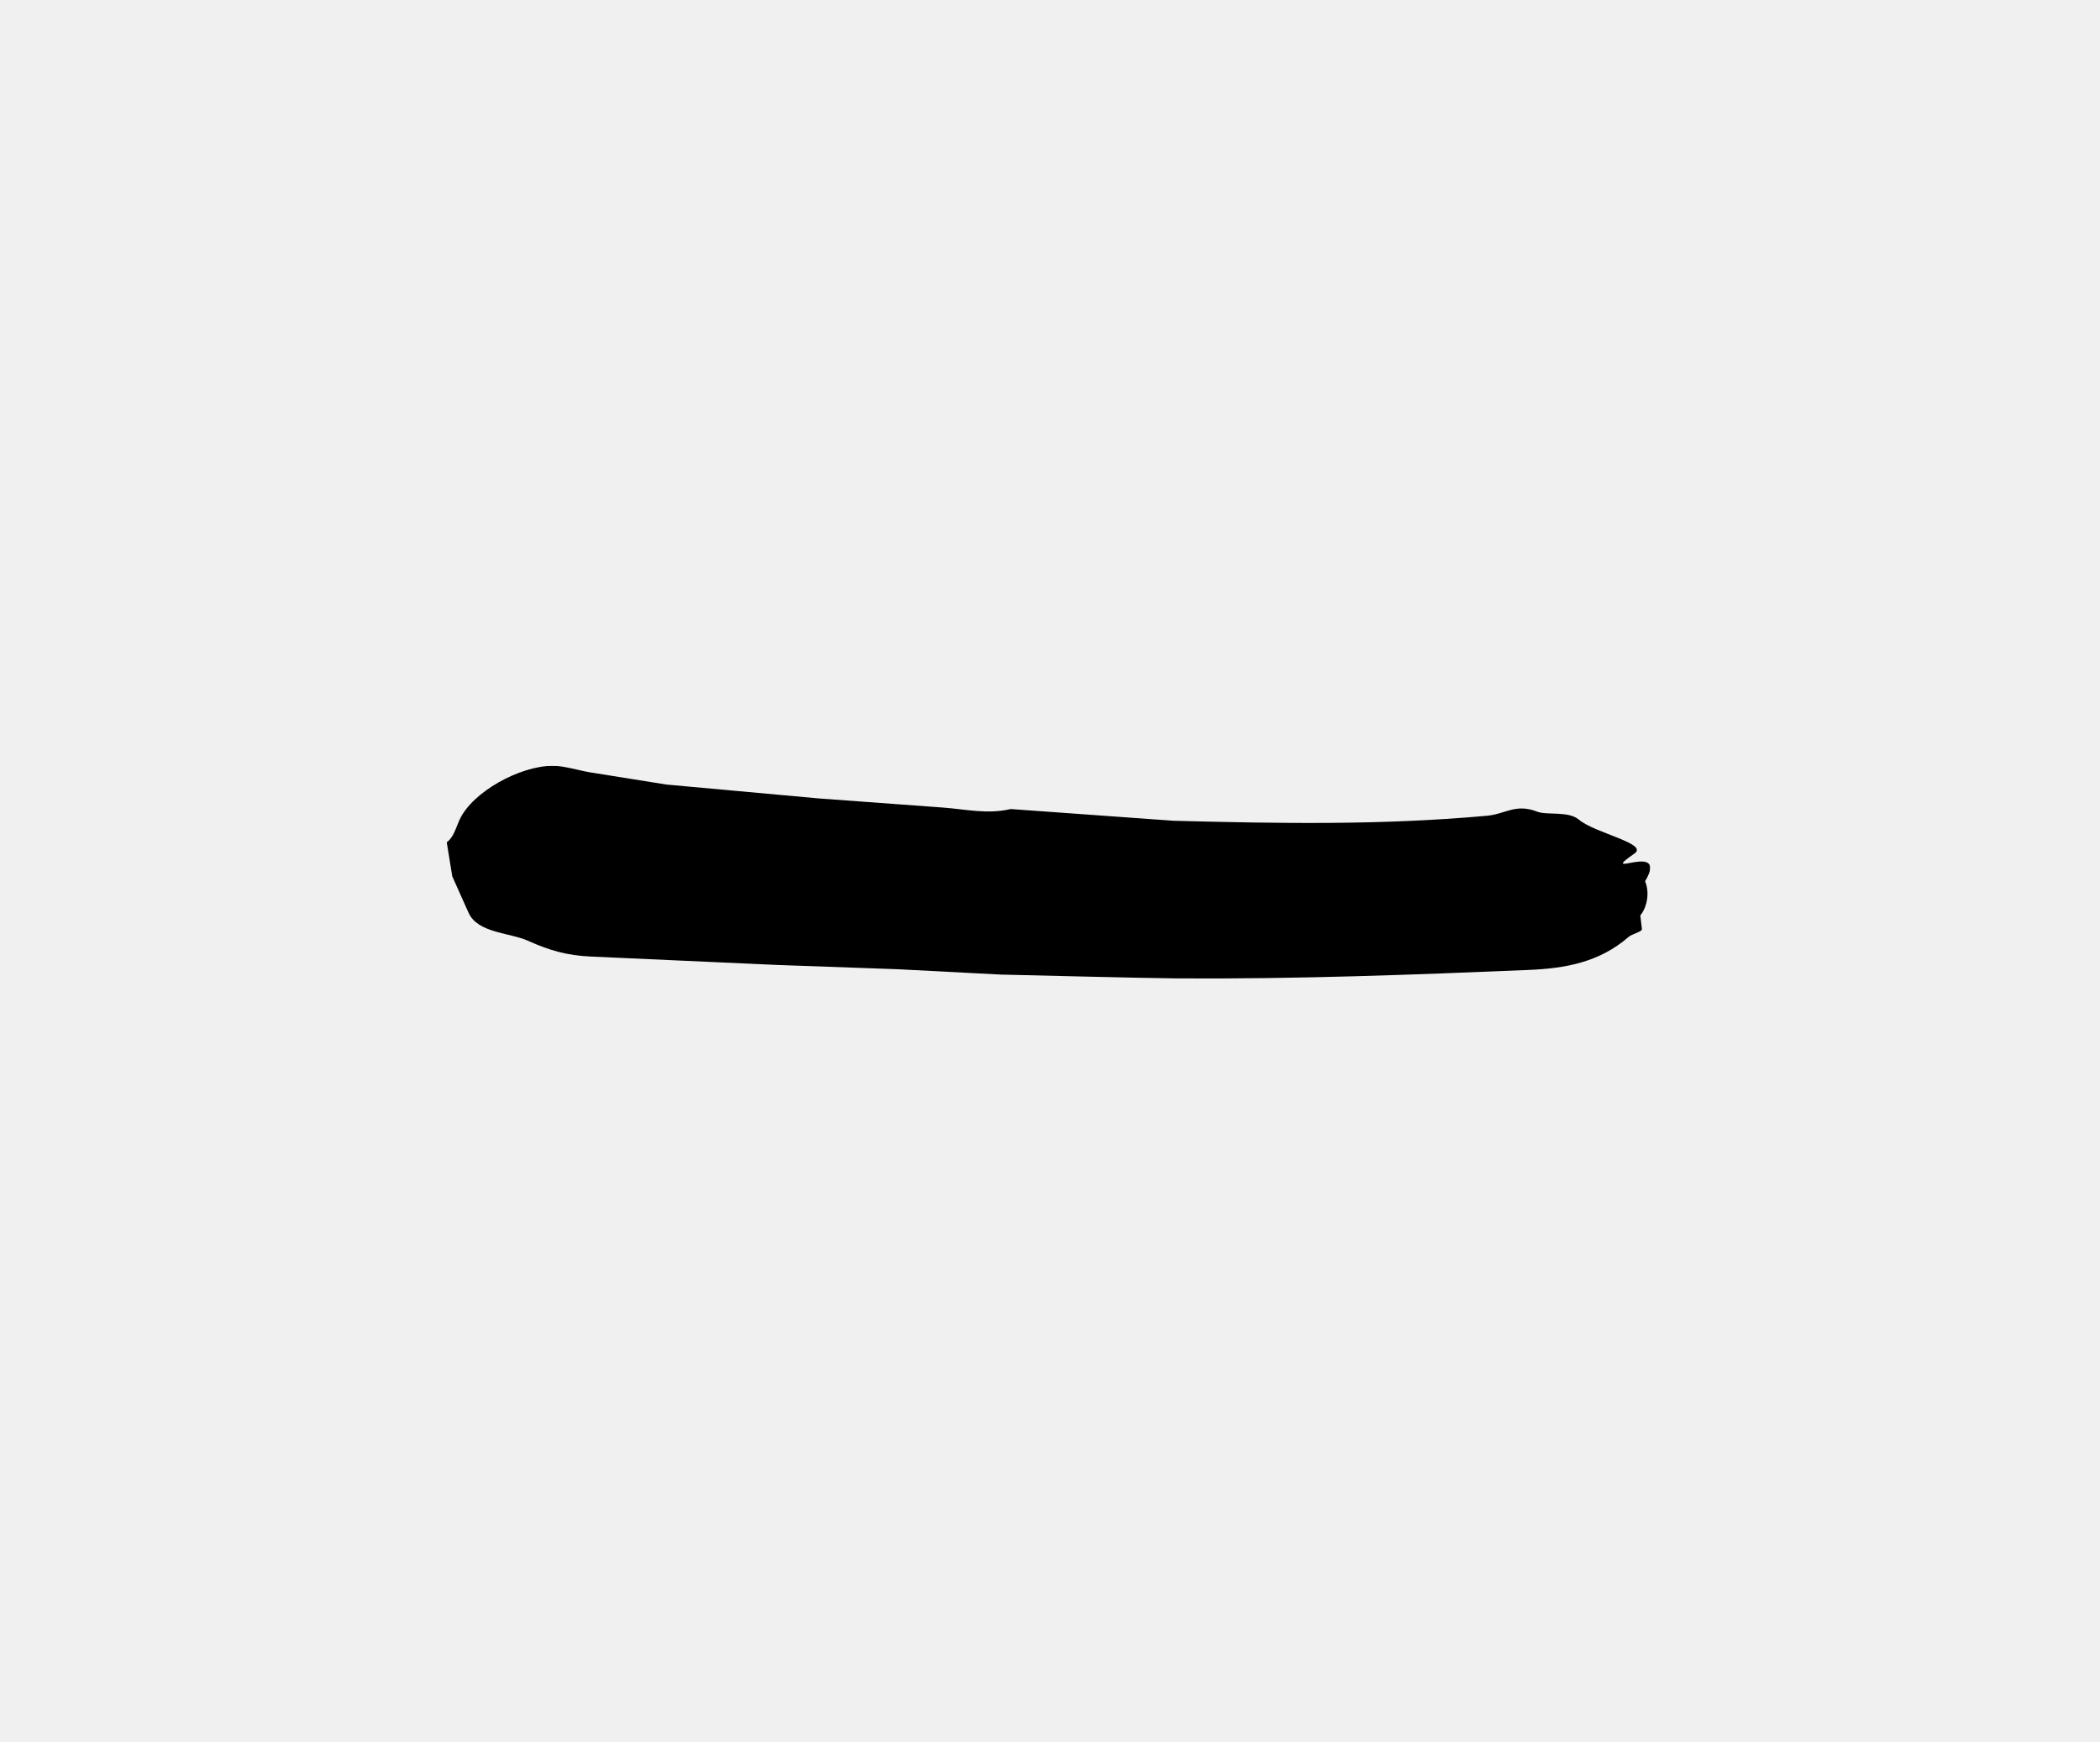
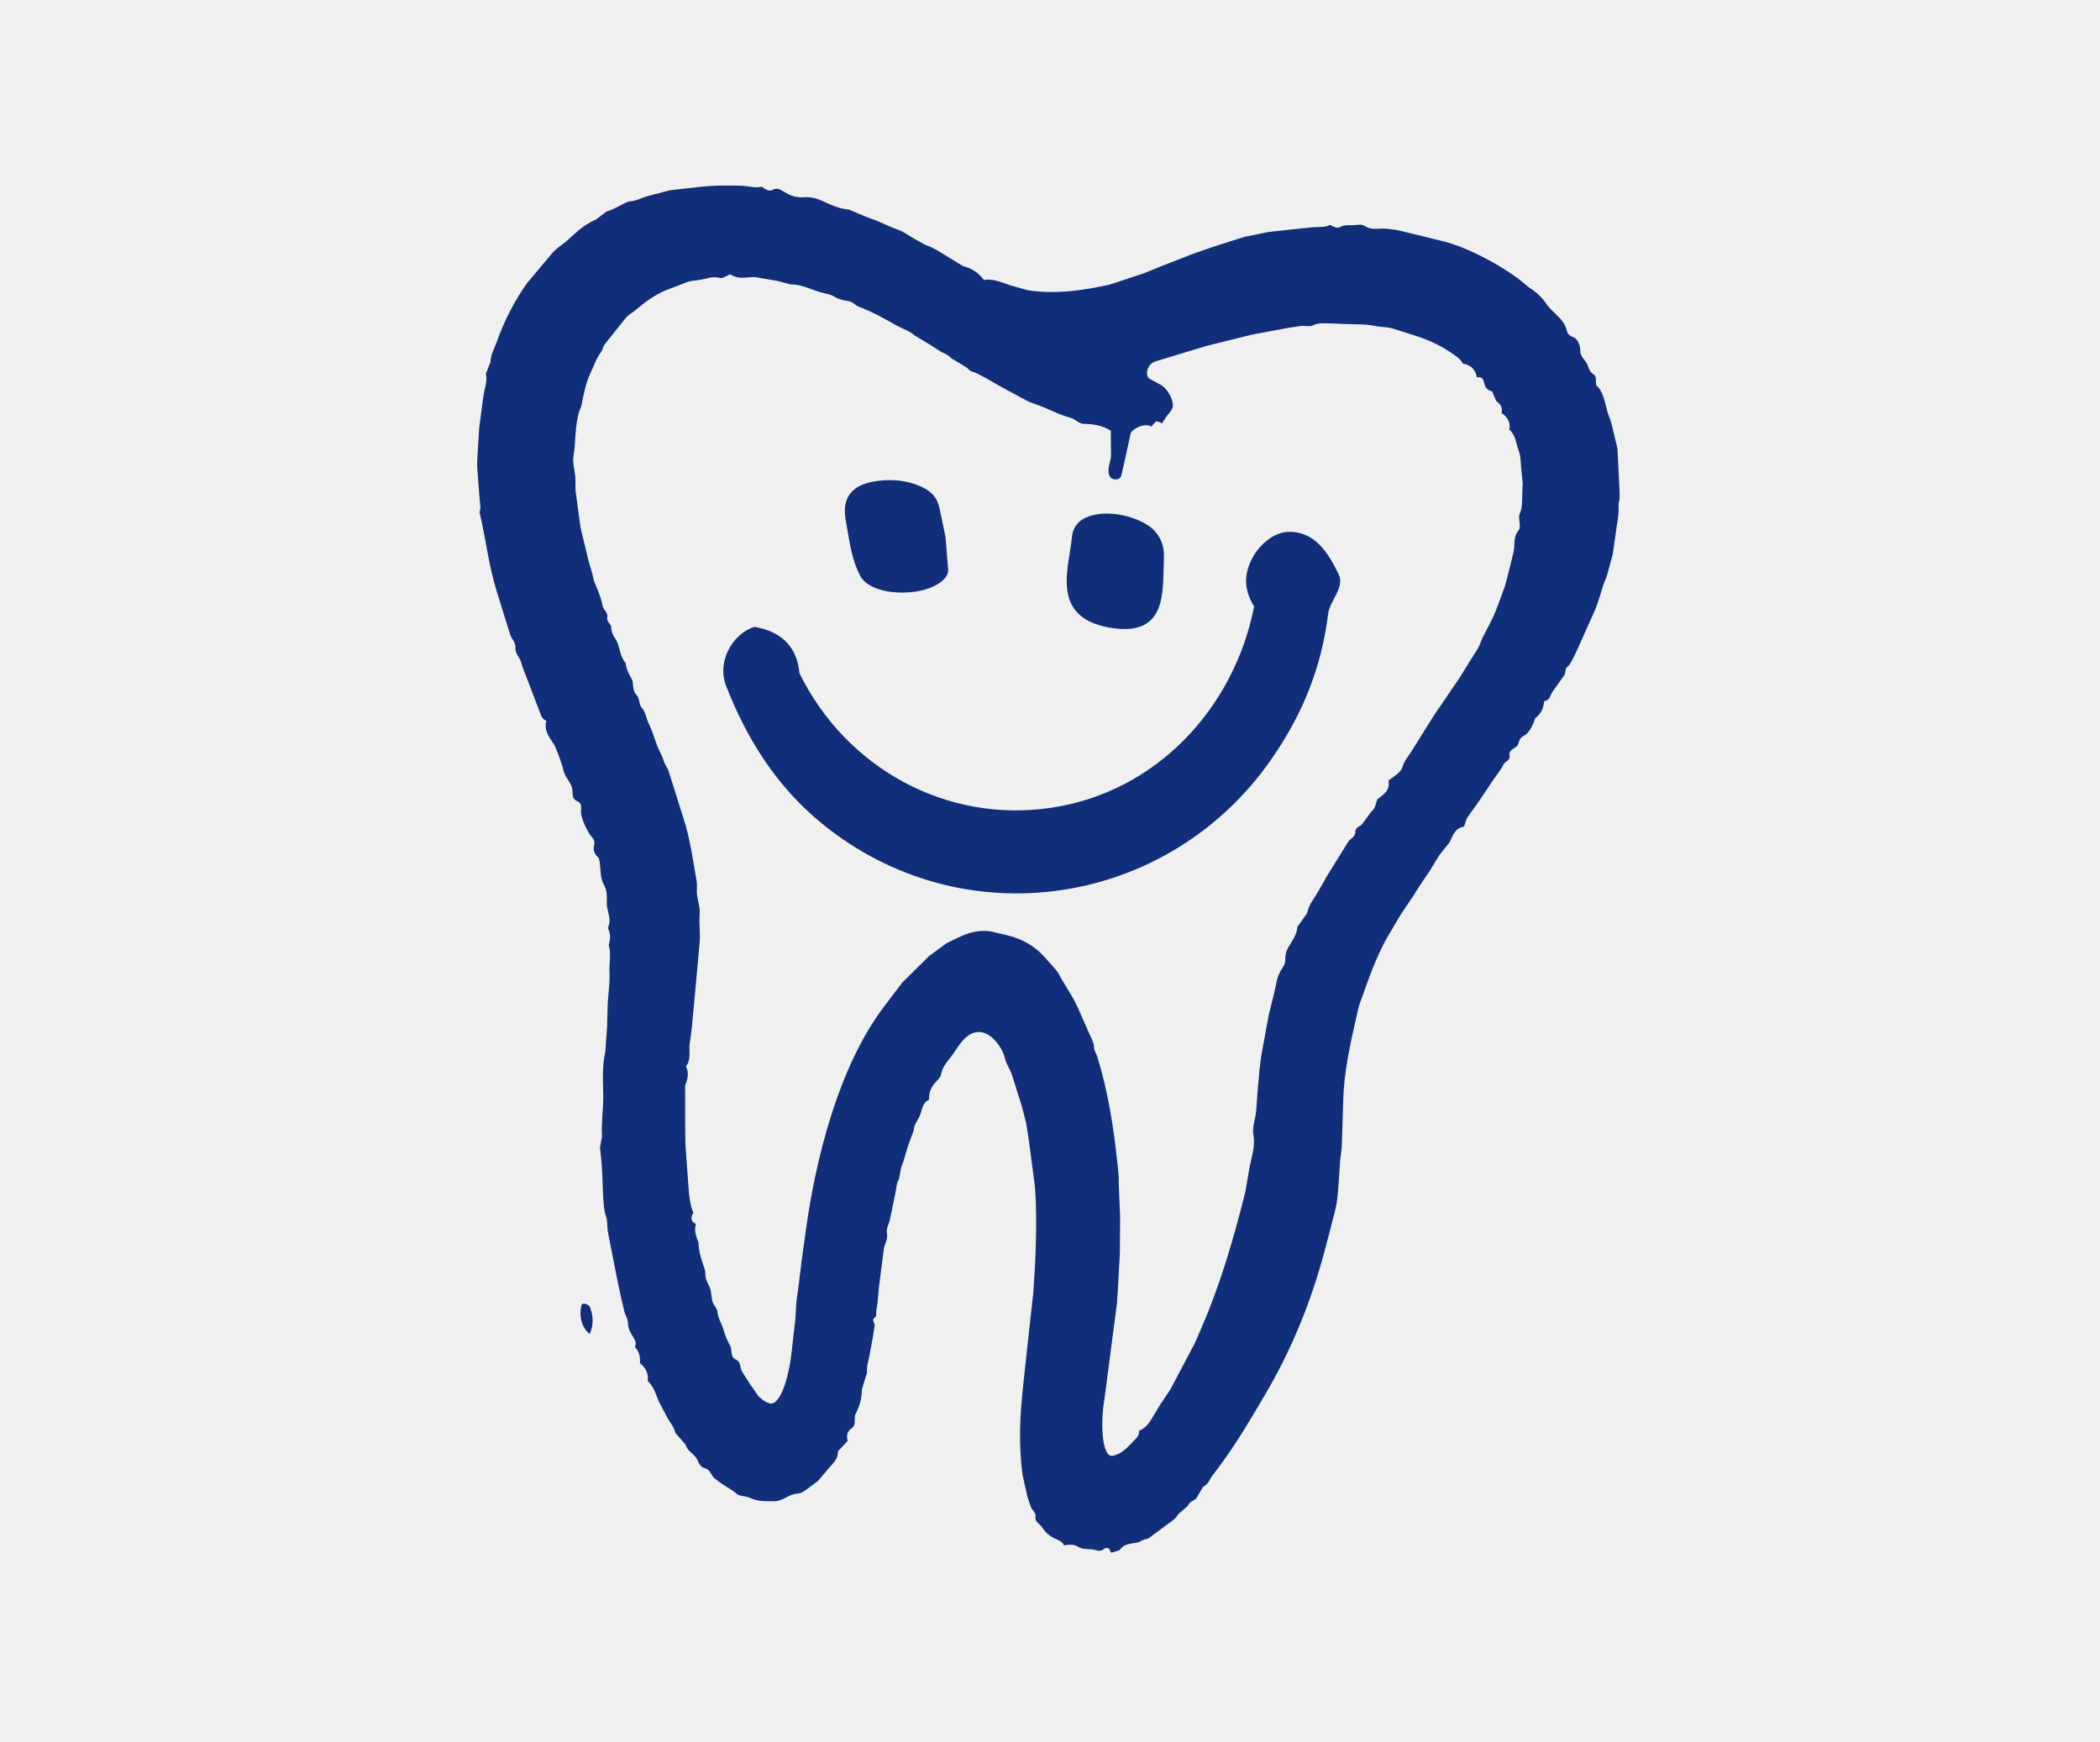
<svg xmlns="http://www.w3.org/2000/svg" xmlns:xlink="http://www.w3.org/1999/xlink" width="691px" height="573px" viewBox="0 0 691 573" version="1.1">
  <defs>
-     <polygon id="path-1" points="-0.484 0.265 395.516 0.265 395.516 70.265 -0.484 70.265" />
+     <polygon id="path-1" points="0 0 376 0 376 450 0 450" />
  </defs>
-   <g id="Symbol7" stroke="none" fill="none" fill-rule="evenodd" stroke-width="1">
-     <g id="Group-3" transform="translate(147.484, 251.7351)">
-       <mask id="mask-2" fill="white">
-         <use xlink:href="#path-1" />
-       </mask>
-       <g id="Clip-2" />
-       <path d="M181.75,68.972 L148.164,67.226 L108.15,65.805 L46.819,63.037 C39.139,62.69 33.307,61.032 26.291,57.875 C20.127,55.102 9.703,55.347 6.696,48.633 L1.335,36.657 L-0.484,25.432 C1.773,23.868 2.49,20.718 3.76,17.975 C7.946,8.933 23.415,0.327 34.377,0.265 C38.012,0.244 43.216,1.87 46.725,2.432 L71.775,6.44 L122.06,11.021 L162.794,14.014 C170.149,14.554 177.489,16.309 185.068,14.501 L238.675,18.359 C273.625,19.274 307.401,19.85 341.886,16.703 C347.809,16.162 351.275,12.595 358.273,15.352 C361.549,16.642 368.586,15.047 372.054,17.999 C377.228,22.403 394.965,25.868 390.382,29.092 C377.415,38.215 401.937,24.631 393.835,38.26 C395.381,42.029 394.521,46.738 392.251,49.52 L392.786,53.975 C392.899,54.917 389.567,55.571 388.427,56.563 C378.723,65.002 367.47,66.949 355.446,67.453 C316.831,69.068 279.163,70.476 239.904,70.239 C230.278,70.181 181.75,68.972 181.75,68.972" id="Fill-1" fill="#000000" mask="url(#mask-2)" />
+   <g id="Symbol2a" stroke="none" fill="none" fill-rule="evenodd" stroke-width="1">
+     <g id="Group-12" transform="translate(157.3915, 61.4249)">
+       <g id="Group-3" transform="translate(-0.3915, -0.4249)">
+         <mask id="mask-2" fill="white">
+           <use xlink:href="#path-1" />
+         </mask>
+         <g id="Clip-2" />
+         <path d="M85.217,386.458 C86.808,387.111 86.531,389.354 87.156,390.338 L89.692,394.334 L92.325,398.097 C93.06,399.146 95.132,400.635 96.376,400.855 C100.014,401.505 102.655,391.116 103.352,385.024 L104.71,373.132 L104.994,368.265 C105.115,366.193 105.496,364.416 105.748,362.337 L106.72,354.321 L108.145,343.978 C111.481,319.749 119.11,289.765 133.878,270.269 L139.885,262.338 L148.717,253.61 L154.495,249.377 L158.247,247.557 C161.855,245.806 165.793,244.745 169.617,245.643 L174.202,246.72 C179.296,247.916 183.362,250.193 186.781,254.023 L190.23,257.886 C191.375,259.168 191.615,260.046 192.452,261.434 L195.58,266.623 C197.133,269.2 198.149,271.699 199.403,274.552 L201.364,279.015 C201.979,280.414 203.016,282.304 202.984,283.471 C202.946,284.833 203.689,285.534 204.037,286.654 C207.616,298.17 209.447,309.98 210.695,321.956 L211.069,325.549 C211.148,326.306 211.097,327.973 211.134,328.864 L211.566,339.199 L211.494,351.306 L210.95,361.129 L210.556,367.677 L206.843,396.133 L206.039,402.035 C205.244,407.876 205.628,418.867 209.236,418.061 C212.458,417.343 214.409,414.83 216.52,412.66 C217.321,411.837 217.953,411.134 217.771,409.826 C219.806,409.08 221.022,407.457 222.128,405.612 L224.589,401.503 L228.111,396.222 L236.199,380.926 L238.592,375.367 C244.746,361.073 249.013,346.274 252.799,331.106 L253.954,324.299 C254.611,320.425 256.143,316.437 255.445,312.593 C254.928,309.744 256.168,307.126 256.368,304.294 L256.779,298.473 L257.441,291.056 L257.983,286.607 L260.498,272.868 L262.086,266.561 L263.227,261.299 C263.492,260.08 264.491,258.236 265.114,257.318 C266.312,255.555 265.72,254.367 266.134,252.65 C266.762,250.051 269.744,247.416 269.902,243.983 L273.071,239.573 C273.746,236.47 275.355,234.835 276.764,232.351 L279.611,227.335 L286.54,216.152 C287.352,214.841 289.022,214.568 289.007,212.513 C289,211.245 290.651,210.943 291.266,210.107 L294.263,206.035 C295.722,205 295.667,203.051 296.283,201.981 C298.458,200.319 300.41,199.075 299.889,195.895 C301.268,194.678 303.817,193.43 304.404,191.576 C305.162,189.19 306.415,187.91 307.731,185.8 L311.943,179.046 L315.399,173.551 L317.803,170.121 C318.805,168.69 319.37,167.732 320.335,166.33 L322.533,163.142 C323.928,161.119 324.916,159.312 326.218,157.26 L328.94,152.969 C329.946,151.385 330.367,149.745 331.126,148.271 C332.74,145.143 334.363,142.314 335.622,138.882 L338.26,131.695 L339.356,127.44 C339.959,125.099 340.482,123.053 341.024,120.668 C341.605,118.117 340.758,115.842 342.778,113.386 C343.581,112.411 342.497,109.383 342.99,108.249 C343.938,106.073 343.804,104.522 343.883,102.315 L344.038,97.972 L343.542,92.976 C343.339,90.928 343.453,89.279 342.71,87.273 C341.853,84.962 341.779,82.209 339.654,80.39 C340.094,78.217 339.11,76.166 337.078,74.94 C337.474,73.039 336.768,72.006 335.332,70.927 L333.946,67.765 C330.003,66.906 332.588,62.618 328.957,63.182 C328.492,60.438 326.822,59.046 324.327,58.65 C323.745,57.29 322.332,56.366 321.313,55.64 C317.207,52.71 312.934,50.784 308.148,49.28 L301.367,47.148 C299.499,46.561 297.653,46.69 295.929,46.357 C293.933,45.972 292.631,45.793 290.388,45.737 L285.274,45.611 C281.673,45.523 276.96,45.035 275.631,45.829 C274.1,46.742 272.353,46.075 271.017,46.274 L267.03,46.872 L259.036,48.351 L254.897,49.14 L242.919,52.098 C240.961,52.58 239.163,53.07 237.176,53.675 L223.706,57.781 C222.088,58.274 221.355,58.846 220.706,60.295 C220.307,61.186 220.168,63.066 221.332,63.692 L224.857,65.584 C227.209,66.849 229.052,70.536 228.935,72.549 C228.849,74.004 227.614,74.854 226.689,76.268 L225.331,78.344 C224.64,77.832 223.547,77.451 223.216,77.821 L221.836,79.365 C219.333,77.9 215.296,80.507 215.065,81.557 L212.31,94.037 C211.969,95.585 211.821,96.648 210.278,96.758 C208.849,96.86 208.015,96.091 207.787,94.528 C207.487,92.479 208.595,90.694 208.575,88.709 L208.493,80.715 C205.675,78.988 202.806,78.512 199.649,78.497 C198.168,78.491 196.677,76.858 195.29,76.495 C192.041,75.642 189.339,74.258 186.304,72.971 C184.38,72.154 182.598,71.774 180.676,70.745 L174.855,67.628 C171.425,65.791 168.231,63.846 164.78,62.016 C163.4,61.284 162.409,61.555 161.245,60.051 L155.895,56.806 C154.734,55.427 153.523,55.353 152.314,54.546 C148.598,52.063 143.973,49.445 143.802,49.289 C142.274,47.889 140.292,47.347 138.565,46.402 C134.346,44.095 130.362,41.677 125.67,39.981 C124.462,39.544 123.574,38.163 121.835,38.011 C120.851,37.925 118.781,37.437 117.966,36.872 C116.435,35.811 114.809,35.697 113.004,35.183 C109.807,34.273 106.847,32.556 103.174,32.592 L98.716,31.431 L91.256,30.162 C88.534,30.198 86.009,31.073 83.268,29.245 C82.28,29.658 80.794,30.69 79.899,30.467 C77.286,29.817 75.461,30.751 73.232,31.115 C71.6,31.381 70.468,31.302 68.856,31.923 L62.364,34.423 C58.553,35.889 54.959,38.631 51.833,41.278 C50.858,42.103 49.772,42.545 48.848,43.703 L42.055,52.214 C41.394,53.04 41.307,54.188 40.629,55.08 C39.177,56.99 38.402,59.476 37.38,61.591 C35.679,65.111 35.079,68.685 34.295,72.545 C34.1,73.505 32.804,74.659 32.291,83.004 L32.125,85.705 C31.982,88.033 31.358,89.638 31.72,91.978 L32.313,95.805 L32.384,100.474 L34.037,112.666 L36.538,123.076 C37.075,125.315 37.933,127.309 38.262,129.481 C38.455,130.744 40.615,134.534 41.34,138.562 C41.524,139.587 43.26,140.689 42.813,142.379 C42.571,143.296 43.954,144.502 44.133,145.203 C44.02,146.939 44.851,148.224 45.773,149.672 C46.902,151.445 46.928,155.13 48.842,157.151 C49.118,159.268 49.805,160.555 50.887,162.48 C51.612,163.767 50.853,166.191 52.509,167.759 C53.375,168.58 53.334,170.931 54.025,171.693 C55.496,173.316 55.575,175.314 56.416,177.016 C57.602,179.414 58.228,181.548 59.094,184.017 C59.752,185.893 60.863,187.395 61.418,189.492 C61.675,190.459 62.632,191.621 63.006,192.794 L65.072,199.283 C66.034,202.304 66.858,205.117 67.836,208.086 C70.078,214.885 70.948,221.823 72.216,228.861 C72.502,230.446 72.171,231.777 72.353,233.403 C72.587,235.502 73.425,237.572 73.229,239.821 C72.957,242.94 73.493,246.006 73.216,249.126 L72.515,256.987 L71.235,270.799 C70.863,274.799 70.597,278.435 69.956,282.38 C69.566,284.79 70.556,287.575 68.731,289.914 C69.727,292.036 69.36,294.089 68.434,296.18 L68.449,309.965 L68.534,315.596 L69.569,329.972 C69.776,332.837 70.094,335.511 71.161,338.198 C70.136,339.514 70.308,341.01 71.981,341.784 C71.335,343.899 72.017,345.867 72.871,347.906 C72.781,352.012 75.099,356.396 75.08,357.693 C75.044,360.019 75.668,360.738 76.538,362.606 C77.016,363.633 77.082,365.747 77.359,367.03 C77.636,368.308 78.935,369.553 79.026,370.456 C79.264,372.793 80.463,374.59 81.046,376.534 C81.686,378.668 82.329,380.218 83.331,381.999 C83.959,383.117 83.157,385.613 85.217,386.458 L85.217,386.458 Z M130.228,378.916 L129.067,385.21 C128.705,387.178 128.112,388.573 128.302,390.674 L126.606,396.184 C126.552,399.45 125.876,401.553 124.476,404.434 C123.946,405.524 124.804,407.911 123.359,408.918 C121.901,409.933 121.328,411.268 121.946,413.155 L118.758,416.55 C118.763,419.21 117.181,420.398 115.665,422.191 L112.137,426.364 L108.606,428.986 C107.317,429.944 106.762,430.422 104.928,430.574 C102.617,430.767 100.503,433.018 97.92,433.013 C95.229,433.007 92.469,433.215 89.76,431.899 C88.605,431.339 86.284,431.382 85.526,430.668 C83.766,429.008 81.433,428.208 78.055,425.424 C77.085,424.624 76.687,422.561 75.002,422.197 C72.981,421.76 72.878,419.681 71.945,418.561 C70.576,416.915 69.236,416.464 68.505,414.301 L65.218,410.525 C64.79,408.391 63.559,407.381 62.636,405.627 L60.194,400.989 C58.854,398.445 58.485,395.605 56.151,393.487 C56.412,391.028 55.509,389.114 53.565,387.565 C53.77,385.523 53.269,383.716 51.913,382.248 C53.15,379.703 49.613,378.24 49.625,374.287 C49.63,372.891 48.749,371.864 48.466,370.664 L47.319,365.819 L45.777,358.445 L43.077,344.675 C42.677,342.629 43.04,341.086 42.335,339.046 C41.106,335.492 41.492,326.784 40.887,321.069 L40.421,316.664 L41.094,313.026 C40.785,308.439 41.561,304.155 41.495,299.636 C41.421,294.654 41.065,290.046 42.169,285.118 L42.766,276.76 L42.934,270.315 C43.035,266.42 43.75,262.791 43.554,258.864 C43.406,255.907 44.181,252.927 43.299,249.946 C43.937,247.939 43.903,246.048 42.99,244.324 C44.444,241.672 42.711,238.904 42.664,236.504 C42.611,233.792 42.948,232.239 41.548,229.805 C40.191,227.447 40.764,221.913 39.82,221.137 C38.728,220.239 38.074,218.732 38.467,217.35 C39.081,215.199 37.475,214.431 36.741,213.1 C35.705,211.224 34.587,209.006 34.208,206.766 C33.996,205.51 34.882,203.446 33.019,202.699 C30.725,201.78 31.676,199.425 31.164,198.005 C30.37,195.802 28.736,194.568 28.294,192.065 C28.039,190.624 25.863,184.854 25.295,184.004 C23.684,181.594 21.939,179.308 22.778,176.215 C21.185,175.516 21.003,174.319 20.52,173.05 L16.99,163.801 C16.068,161.383 15.143,159.328 14.422,156.775 C14.028,155.38 12.453,153.989 12.595,152.165 C12.736,150.335 11.304,149.227 10.875,147.845 L6.494,133.745 C3.641,124.561 2.876,116.208 0.768,107.453 C1.318,106.342 0.93,104.698 0.838,103.477 L0.039,92.985 C-0.06,91.687 0.049,89.877 0.132,88.561 L0.703,79.586 L2.078,69.286 C2.428,66.665 3.423,64.723 2.892,61.917 L4.386,58.17 C4.447,55.587 5.617,53.857 6.387,51.697 C8.895,44.649 12.084,38.292 16.482,32.1 L24.534,22.516 C25.931,20.855 27.474,19.874 29.125,18.577 C31.307,16.865 34.18,13.345 39.106,11.237 L42.553,8.613 C45.102,8.038 48.718,5.384 50.304,5.266 C52.535,5.1 54.218,4.03 56.181,3.516 L63.443,1.61 L73.067,0.527 C77.57,0.02 82.305,-0.125 86.955,0.109 C89.116,0.216 91.664,0.952 93.679,0.437 C94.6,1.114 96,2.228 97.348,1.435 C100.019,-0.135 101.596,4.378 107.716,3.914 C113.119,3.505 115.56,7.301 122.334,7.96 L128.035,10.364 C129.44,10.956 130.49,11.203 131.755,11.758 L136.023,13.63 C137.811,14.414 139.181,14.666 140.87,15.767 C142.613,16.904 147.235,19.498 147.434,19.566 C150.624,20.656 152.952,22.372 155.824,24.107 L159.848,26.54 C160.118,26.704 164.099,27.355 166.728,31.131 C170.236,30.581 172.899,32.185 176.108,33.086 L181.194,34.517 C189.229,35.736 197.23,34.894 205.126,33.284 L208.091,32.678 L219.644,28.847 L225.41,26.493 L235.847,22.415 L243.733,19.709 L252.572,16.922 L260.305,15.35 L270.818,14.204 L274.983,13.784 C276.872,13.594 278.999,13.934 280.669,13.009 C281.497,13.474 282.956,14.271 283.866,13.762 C285.662,12.757 287.428,13.276 289.13,13.058 C290.577,12.87 291.129,12.784 292.412,13.575 C294.496,14.86 297.314,13.988 299.501,14.284 L303.01,14.758 L318.107,18.456 C326.218,20.442 339.233,27.4 345.688,33.257 C346.223,33.743 349.343,35.359 351.601,38.68 C354.131,42.397 357.58,43.665 358.562,47.85 C358.879,49.208 359.853,49.636 360.982,50.111 C362.199,50.624 363.017,52.942 362.98,54.186 C362.91,56.526 364.738,57.486 365.344,59.001 C365.99,60.621 365.983,61.336 367.575,62.359 C368.361,62.863 368.036,65.105 368.28,65.919 C370.293,67.293 371.057,71.112 371.866,74.306 C372.26,75.862 372.897,76.88 373.343,78.753 L375.223,86.62 L375.996,102.284 C376.054,103.449 375.472,104.278 375.586,105.68 C375.766,107.878 375.228,110.48 374.903,112.747 L373.66,121.424 L371.897,127.937 C371.472,129.511 370.946,130.274 370.535,131.605 L369.293,135.629 C368.717,137.491 368.343,138.629 367.519,140.457 L365.785,144.3 C363.719,148.877 360.119,157.538 358.919,158.284 C357.828,158.964 358.247,160.451 357.717,161.199 L353.895,166.581 C352.974,167.878 353.167,169.435 351.082,169.738 C350.9,172.098 350.071,173.898 348.184,175.32 C347.479,177.274 346.395,180.104 344.49,181.077 C342.787,181.948 342.943,183.088 342.332,184.28 C341.863,185.197 339.316,185.652 339.721,187.586 C340.074,189.266 338.154,189.619 337.754,190.498 C336.882,192.411 335.201,194.349 333.81,196.441 L330.13,201.973 L325.921,207.904 C325.361,208.693 325.084,210.039 324.746,211.018 C321.603,211.553 321.109,213.938 319.931,216.268 L316.674,220.317 L313.44,225.59 L309.475,231.509 L308.145,233.674 L303.788,240.14 L299.736,247.018 C297.553,250.725 295.098,256.313 293.523,260.669 L291.658,265.826 L290.172,269.958 L289.19,274.239 C287.172,283.052 285.277,291.851 285.001,300.66 L284.507,316.473 L283.997,320.709 L283.567,327.071 C283.316,330.772 283.162,334.064 282.24,337.657 L280.359,344.988 L278.889,350.542 C274.415,367.438 267.908,383.396 258.978,398.445 L255.117,404.954 C251.061,411.788 246.835,418.278 242.024,424.47 C240.981,425.812 240.784,427.307 238.816,428.338 L236.528,432.244 C235.341,432.973 234.409,433.286 233.793,434.618 L230.801,437.187 C229.674,438.993 228.778,439.392 227.106,440.635 L220.924,445.231 C219.84,445.556 218.744,445.735 217.868,446.473 C215.686,447.056 212.891,446.751 211.441,449.101 L208.678,450 C208.372,449.681 208.182,449.075 208.052,448.799 C207.874,448.422 206.867,448.209 206.444,448.602 C204.971,449.97 203.666,448.988 202.198,448.854 C200.526,448.701 199.166,448.898 197.612,447.938 C196.253,447.1 194.583,447.28 193.146,447.573 C191.758,444.807 189.014,446.359 185.808,441.474 C185.175,440.509 183.43,439.869 183.741,438.149 C183.977,436.842 182.536,435.833 182.259,435.03 L181.088,431.631 L179.495,424.462 C178.111,414.487 178.595,404.771 179.674,394.849 L181.704,376.16 L183.01,364.361 L183.445,357.616 C183.959,349.617 184.27,334.943 183.362,328.076 L181.453,313.642 L180.67,308.632 L179.228,303.04 L175.973,292.679 C175.393,290.831 174.167,289.409 173.683,287.285 C172.796,283.391 168.029,276.724 162.804,279.1 C159.564,280.574 157.994,284.078 155.898,286.824 C154.356,288.844 153.092,290.091 152.589,292.798 C152.268,294.522 148.476,295.936 148.708,300.877 C146.455,301.906 146.501,304.012 145.771,305.875 C145.065,307.678 143.74,308.933 143.602,311.134 L141.932,315.662 C141.022,318.129 140.667,320.559 139.542,323.05 L138.835,326.908 C137.932,328.404 137.996,329.778 137.702,331.205 L135.814,340.377 C135.525,341.778 134.511,343.193 134.856,344.895 C135.238,346.778 134.033,348.417 133.818,350.083 L132.251,362.232 L131.724,367.873 C131.594,369.27 131.186,370.316 131.351,371.767 C131.399,372.192 130.608,372.738 130.387,373.065 C130.074,373.528 130.885,374.701 130.811,375.177 L130.228,378.916 Z" id="Fill-1" fill="#102E79" mask="url(#mask-2)" />
+       </g>
+       <path d="M36.62,377.575 C33.817,375.295 33.099,371.26 33.938,368.104 C34.224,367.032 36.346,367.772 36.718,368.713 C37.768,371.374 38.072,374.428 36.62,377.575" id="Fill-4" fill="#102E79" />
+       <path d="M113.001,209.534 C98.133,197.379 88.354,181.801 81.53,164.285 C78.399,156.245 83.682,147.115 90.82,144.862 C99.64,146.324 104.904,151.352 105.666,160.108 C120.947,191.279 154.045,209.696 188.865,204.343 C223.138,199.073 248.655,171.721 255.274,138.167 C251.842,132.586 251.857,127.631 254.7,122.197 C256.805,118.17 261.599,113.476 267.085,113.577 C275.382,113.73 279.632,120.367 283.14,127.67 C285.137,131.828 280.138,136.401 279.642,140.467 C277.43,158.564 271.027,173.944 260.861,188.545 C227.028,237.136 159.496,247.546 113.001,209.534" id="Fill-6" fill="#102E79" />
+       <path d="M144.821,98.336 C150.588,100.686 151.312,103.696 151.961,106.81 L153.719,115.238 L154.599,125.999 C154.877,129.397 149.269,133.198 140.842,133.546 C132.515,133.89 127.233,131.146 125.667,128.107 C122.579,122.121 122.103,116.2 120.94,110 C119.909,104.513 120.757,98.232 131.221,96.856 C136.371,96.179 140.921,96.746 144.821,98.336" id="Fill-8" fill="#102E79" />
+       <path d="M209.123,145.322 C187.812,142.45 194.337,125.774 195.285,115.622 C195.611,112.129 197.349,108.637 204.293,107.729 C210.827,106.875 219.334,109.683 222.546,113.303 C225.599,116.743 225.72,119.997 225.567,123.249 C225.117,132.814 226.767,147.699 209.123,145.322" id="Fill-10" fill="#102E79" />
    </g>
  </g>
</svg>
